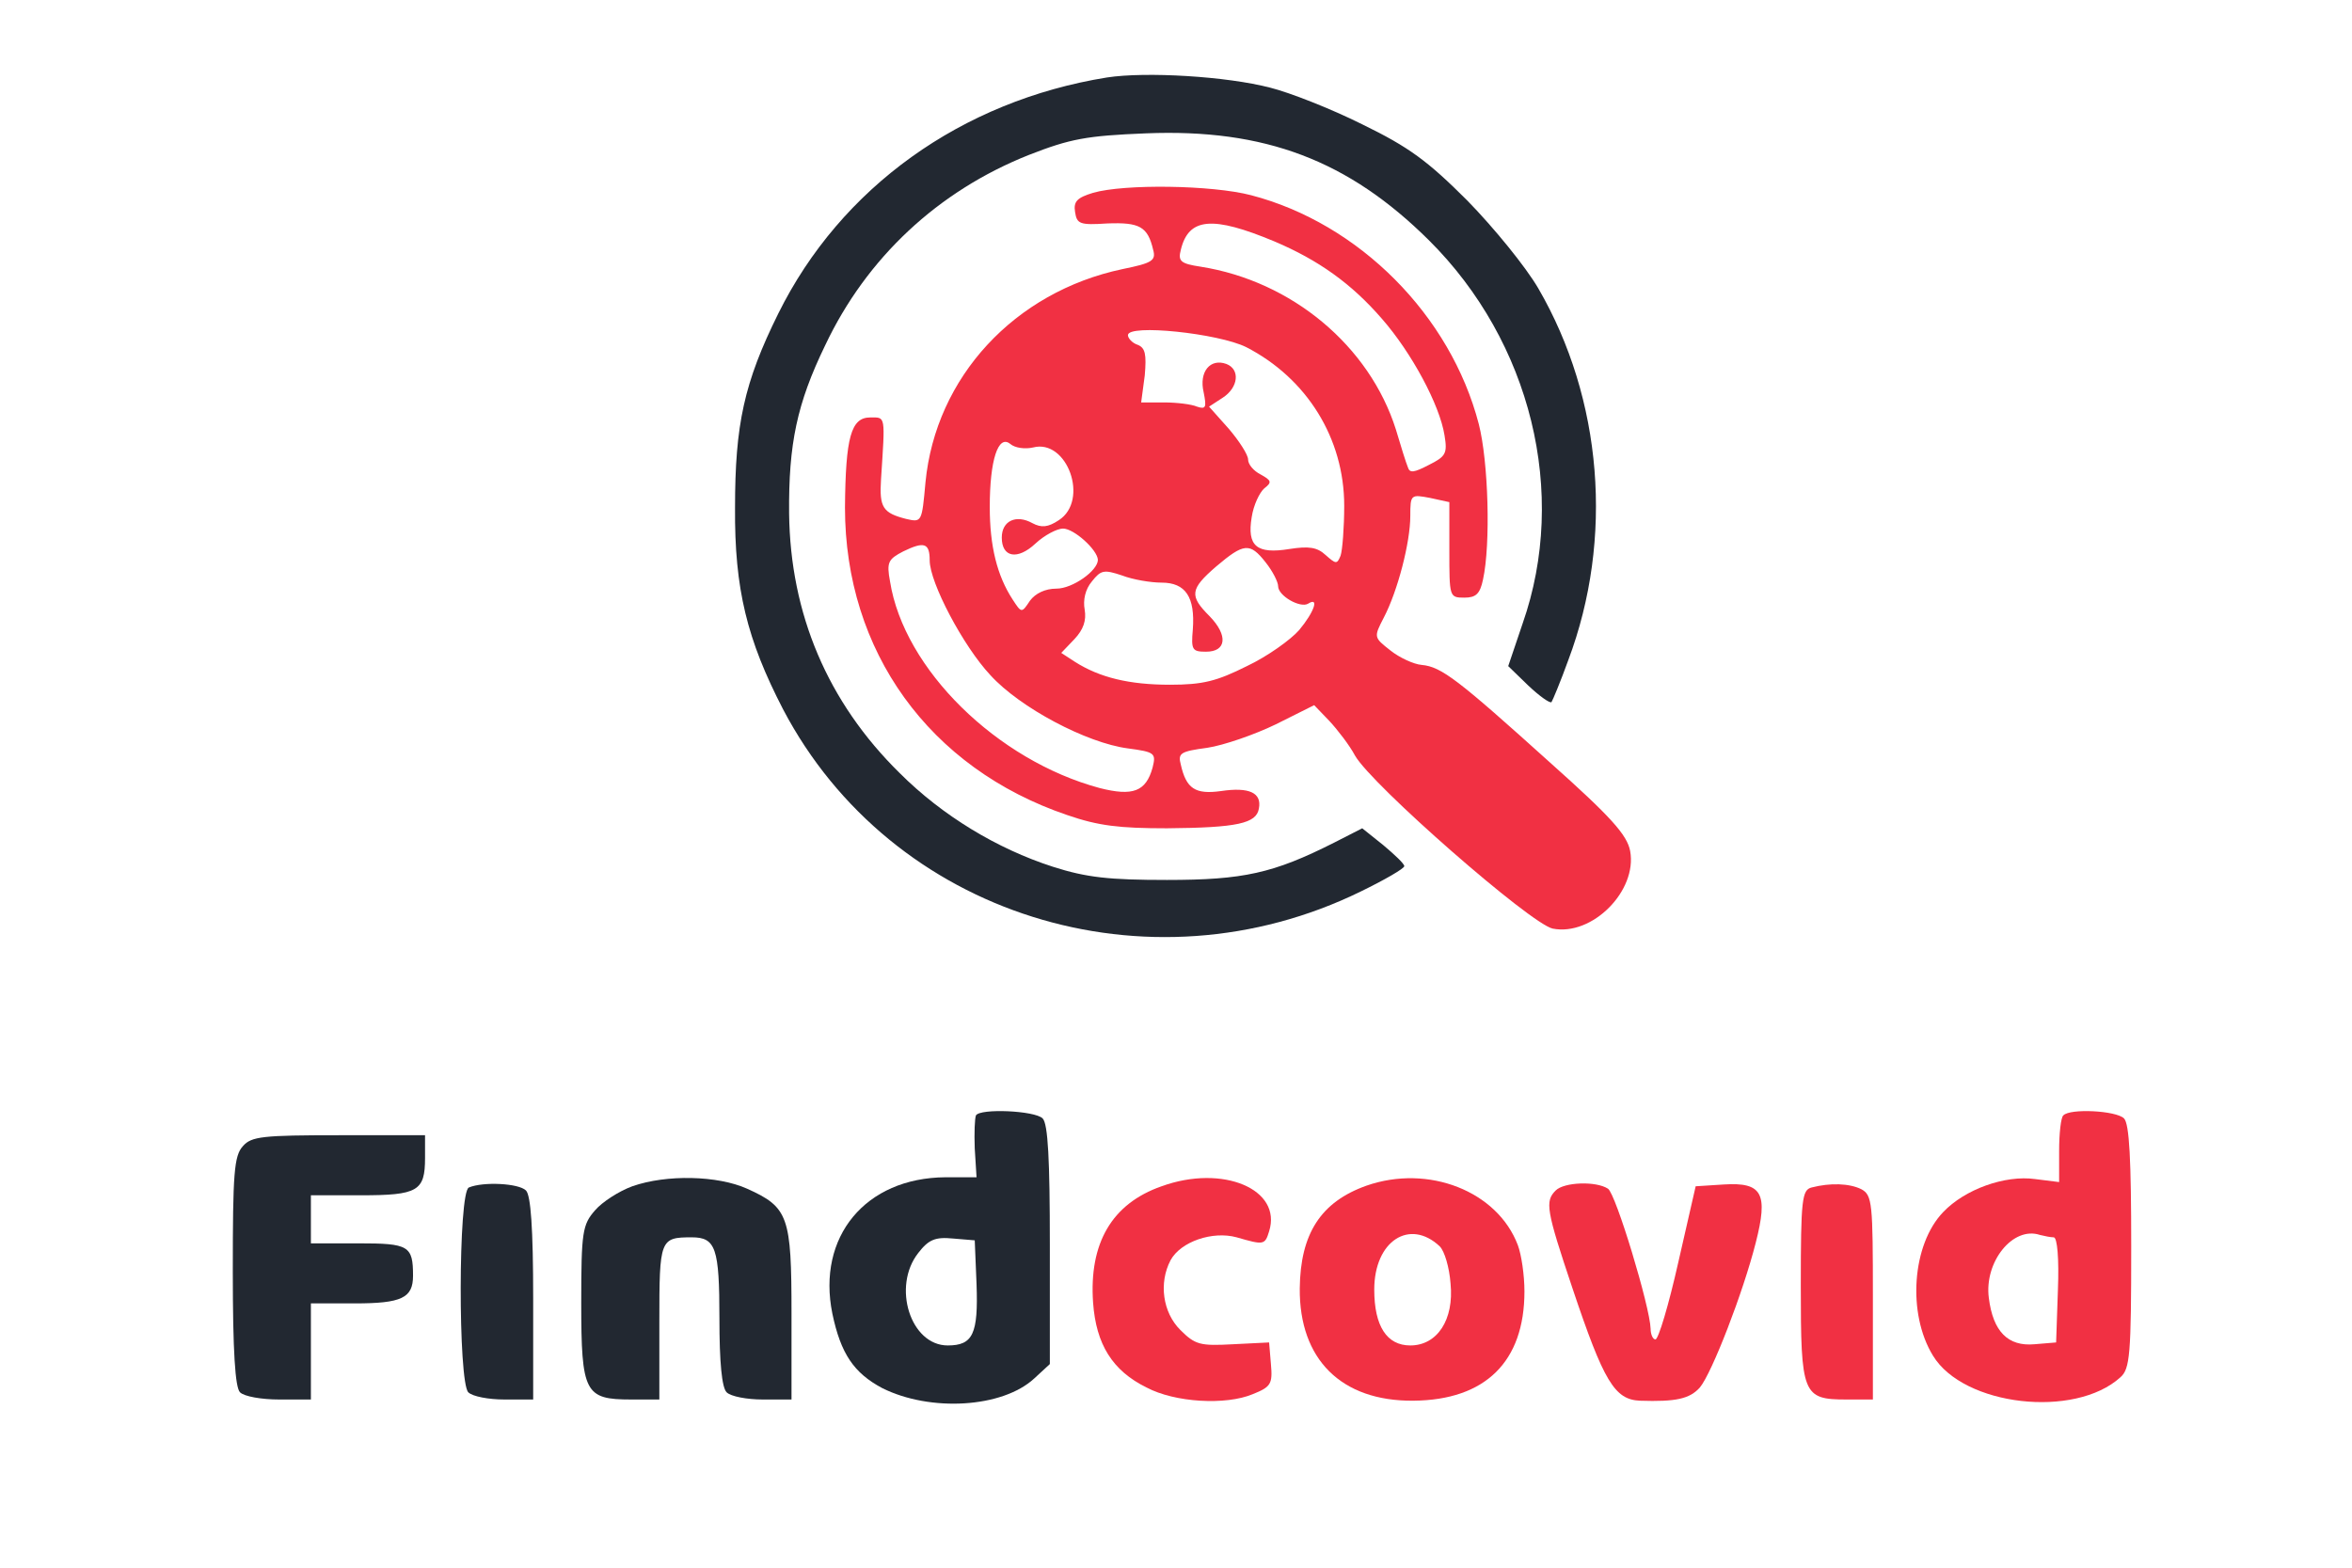
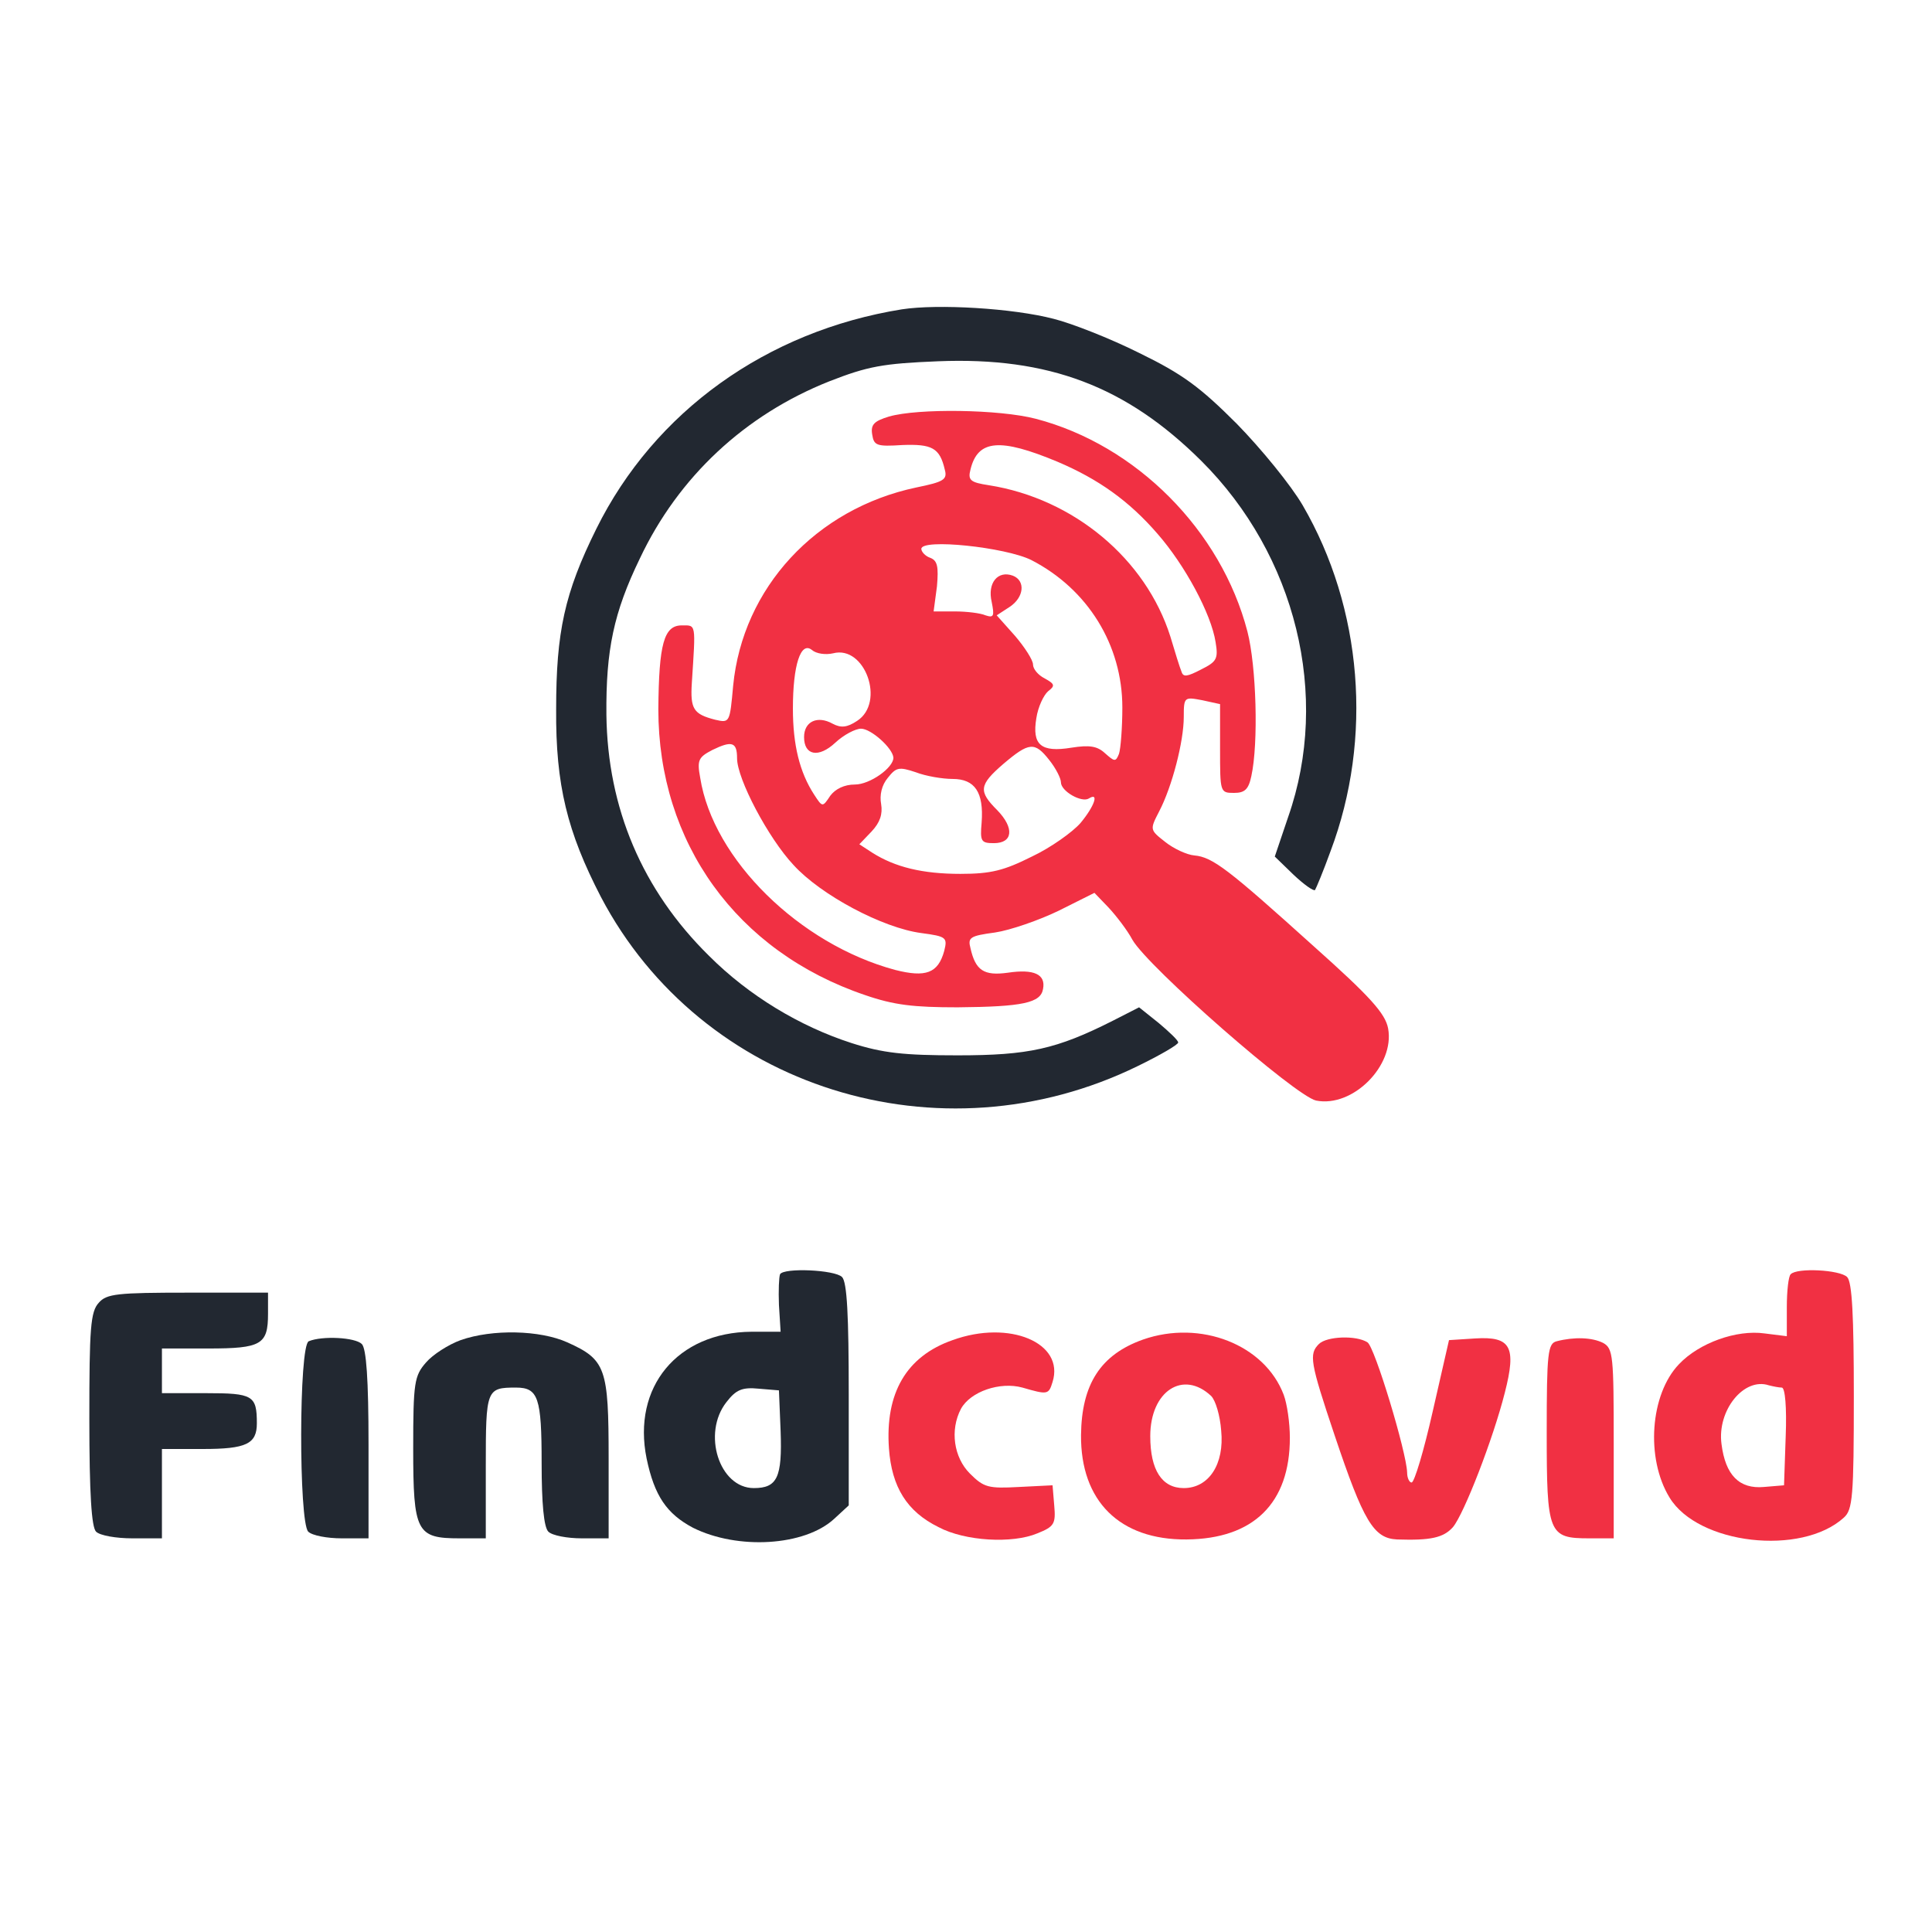
- <svg xmlns="http://www.w3.org/2000/svg" version="1.0" width="300pt" height="200pt" viewBox="0 0 346 261" preserveAspectRatio="xMidYMid meet">
+ <svg xmlns="http://www.w3.org/2000/svg" version="1.0" width="400pt" height="400pt" viewBox="0 0 346 261" preserveAspectRatio="xMidYMid meet">
  <g transform="translate(0,261) scale(0.1,-0.1)" fill="#000000" stroke="none">
    <path d="M1615 2481 c-242 -39 -443 -183 -547 -393 -57 -115 -72 -185 -72 -323 -1 -136 20 -220 80 -336 180 -343 607 -477 962 -303 39 19 72 38 72 42 0 4 -16 19 -35 35 l-35 28 -47 -24 c-101 -51 -151 -62 -278 -62 -96 0 -134 4 -190 22 -93 30 -184 85 -255 156 -120 118 -182 265 -184 432 -1 116 13 183 60 280 69 146 188 257 339 317 69 27 96 32 195 36 198 8 337 -45 471 -178 170 -169 232 -421 156 -638 l-24 -71 33 -32 c19 -18 36 -30 39 -28 2 3 15 34 28 70 76 202 57 435 -50 619 -21 36 -74 101 -118 146 -66 66 -97 89 -175 127 -52 26 -121 53 -153 61 -73 19 -207 27 -272 17z" fill="#222831" />
    <path d="M1592 2289 c-26 -8 -33 -14 -30 -32 3 -20 8 -22 54 -19 53 2 67 -5 76 -44 5 -18 -2 -22 -51 -32 -180 -38 -311 -180 -328 -355 -6 -66 -6 -67 -32 -61 -39 10 -45 19 -42 66 7 108 8 103 -18 103 -32 0 -41 -33 -42 -150 0 -239 140 -434 370 -512 52 -18 87 -22 166 -22 117 1 149 8 153 33 5 26 -16 36 -63 29 -43 -6 -58 4 -67 44 -5 19 -1 22 44 28 27 4 79 22 114 39 l64 32 25 -26 c14 -15 34 -41 43 -58 28 -49 292 -280 329 -288 66 -13 141 63 129 129 -5 27 -32 57 -134 148 -152 137 -180 159 -213 162 -13 1 -37 12 -52 24 -28 22 -28 22 -11 55 23 44 44 125 44 169 0 36 1 36 33 30 l32 -7 0 -80 c0 -78 0 -79 25 -79 19 0 26 6 31 30 13 59 9 197 -7 259 -47 181 -199 334 -379 381 -65 17 -211 19 -263 4z m302 -81 c73 -31 128 -70 179 -129 49 -56 96 -143 104 -194 5 -30 2 -35 -26 -49 -25 -13 -32 -14 -35 -4 -3 7 -12 36 -20 63 -44 139 -173 247 -325 271 -33 5 -38 9 -33 28 13 54 53 57 156 14z m-47 -176 c101 -52 163 -152 163 -264 0 -36 -3 -74 -6 -83 -6 -15 -8 -14 -25 1 -14 13 -28 15 -60 10 -55 -9 -71 5 -63 53 3 20 13 41 21 48 13 10 12 13 -6 23 -12 6 -21 17 -21 25 0 8 -15 31 -32 51 l-33 37 23 15 c26 17 29 47 6 56 -27 10 -46 -13 -38 -47 5 -25 4 -29 -11 -24 -9 4 -34 7 -55 7 l-38 0 6 45 c3 35 1 46 -12 51 -9 3 -16 11 -16 16 0 19 151 3 197 -20z m-355 -167 c57 15 94 -88 43 -121 -18 -12 -29 -13 -44 -5 -27 15 -51 4 -51 -24 0 -33 26 -38 56 -10 15 14 36 25 46 25 18 0 57 -35 58 -52 0 -18 -42 -48 -69 -48 -19 0 -35 -8 -44 -20 -14 -21 -14 -21 -29 2 -26 40 -38 89 -38 154 0 78 14 121 34 105 8 -7 25 -9 38 -6z m-172 -188 c0 -37 56 -143 101 -191 49 -54 160 -113 229 -122 45 -6 47 -8 41 -32 -11 -40 -33 -48 -88 -34 -171 46 -326 198 -349 344 -6 32 -3 37 22 50 35 17 44 14 44 -15z m559 -3 c12 -15 21 -33 21 -40 0 -16 37 -37 50 -29 19 12 10 -14 -15 -44 -14 -16 -53 -44 -87 -60 -50 -25 -73 -31 -128 -31 -68 0 -117 12 -158 38 l-23 15 22 23 c15 16 20 31 17 49 -3 16 1 34 12 47 15 19 20 20 50 10 18 -7 48 -12 66 -12 40 0 56 -24 52 -78 -3 -34 -1 -37 22 -37 34 0 37 27 6 59 -34 34 -33 45 11 83 46 39 56 40 82 7z" fill="#F13043" />
    <path d="M1397 753 c-2 -5 -3 -29 -2 -55 l3 -48 -52 0 c-133 -1 -214 -99 -188 -227 14 -67 36 -99 83 -124 80 -40 200 -33 253 16 l26 24 0 199 c0 141 -3 201 -12 210 -13 13 -104 17 -111 5z m1 -281 c3 -83 -6 -102 -48 -102 -62 0 -93 98 -49 154 17 22 28 27 58 24 l36 -3 3 -73z" fill="#222831" />
    <path d="M3207 753 c-4 -3 -7 -30 -7 -59 l0 -52 -40 5 c-50 7 -117 -17 -153 -55 -52 -54 -60 -169 -17 -239 51 -84 236 -105 312 -36 16 14 18 38 18 218 0 143 -3 204 -12 213 -13 13 -90 17 -101 5z m-16 -203 c6 0 9 -36 7 -87 l-3 -88 -36 -3 c-44 -4 -69 21 -76 77 -8 60 40 120 85 105 8 -2 18 -4 23 -4z" fill="#F13043" />
    <path d="M177 702 c-15 -16 -17 -46 -17 -208 0 -135 4 -194 12 -202 7 -7 36 -12 65 -12 l53 0 0 80 0 80 73 0 c78 0 97 9 97 46 0 50 -7 54 -91 54 l-79 0 0 40 0 40 83 0 c95 0 107 7 107 62 l0 38 -143 0 c-127 0 -146 -2 -160 -18z" fill="#222831" />
    <path d="M825 635 c-22 -8 -50 -26 -62 -40 -21 -24 -23 -36 -23 -154 0 -150 6 -161 83 -161 l47 0 0 129 c0 138 1 141 54 141 40 0 46 -18 46 -135 0 -73 4 -115 12 -123 7 -7 34 -12 60 -12 l48 0 0 143 c0 162 -5 177 -74 208 -49 22 -134 24 -191 4z" fill="#222831" />
    <path d="M1706 635 c-83 -29 -121 -95 -114 -194 5 -69 32 -113 89 -141 47 -25 132 -30 177 -11 30 12 33 17 30 50 l-3 36 -60 -3 c-55 -3 -63 -1 -88 24 -29 29 -36 78 -16 116 17 31 70 49 110 38 45 -13 47 -13 54 10 22 70 -77 112 -179 75z" fill="#F13043" />
    <path d="M2047 636 c-76 -27 -110 -80 -111 -171 -1 -118 69 -188 189 -187 120 1 185 65 185 182 0 27 -5 61 -11 77 -34 90 -149 135 -252 99z m122 -101 c8 -8 16 -35 18 -62 6 -60 -22 -103 -67 -103 -39 0 -60 32 -60 93 0 81 59 119 109 72z" fill="#F13043" />
    <path d="M553 633 c-18 -7 -18 -324 -1 -341 7 -7 34 -12 60 -12 l48 0 0 168 c0 117 -4 172 -12 180 -12 12 -71 15 -95 5z" fill="#222831" />
    <path d="M2362 628 c-18 -18 -16 -32 28 -163 52 -155 70 -185 112 -187 60 -2 83 3 100 22 20 24 72 158 93 241 21 82 11 101 -53 97 l-47 -3 -29 -127 c-16 -71 -33 -128 -38 -128 -4 0 -8 8 -8 18 -1 36 -58 225 -71 233 -20 13 -73 11 -87 -3z" fill="#F13043" />
    <path d="M2788 633 c-16 -4 -18 -20 -18 -163 0 -182 3 -190 76 -190 l44 0 0 170 c0 157 -1 170 -19 180 -20 10 -52 11 -83 3z" fill="#F13043" />
  </g>
</svg>
